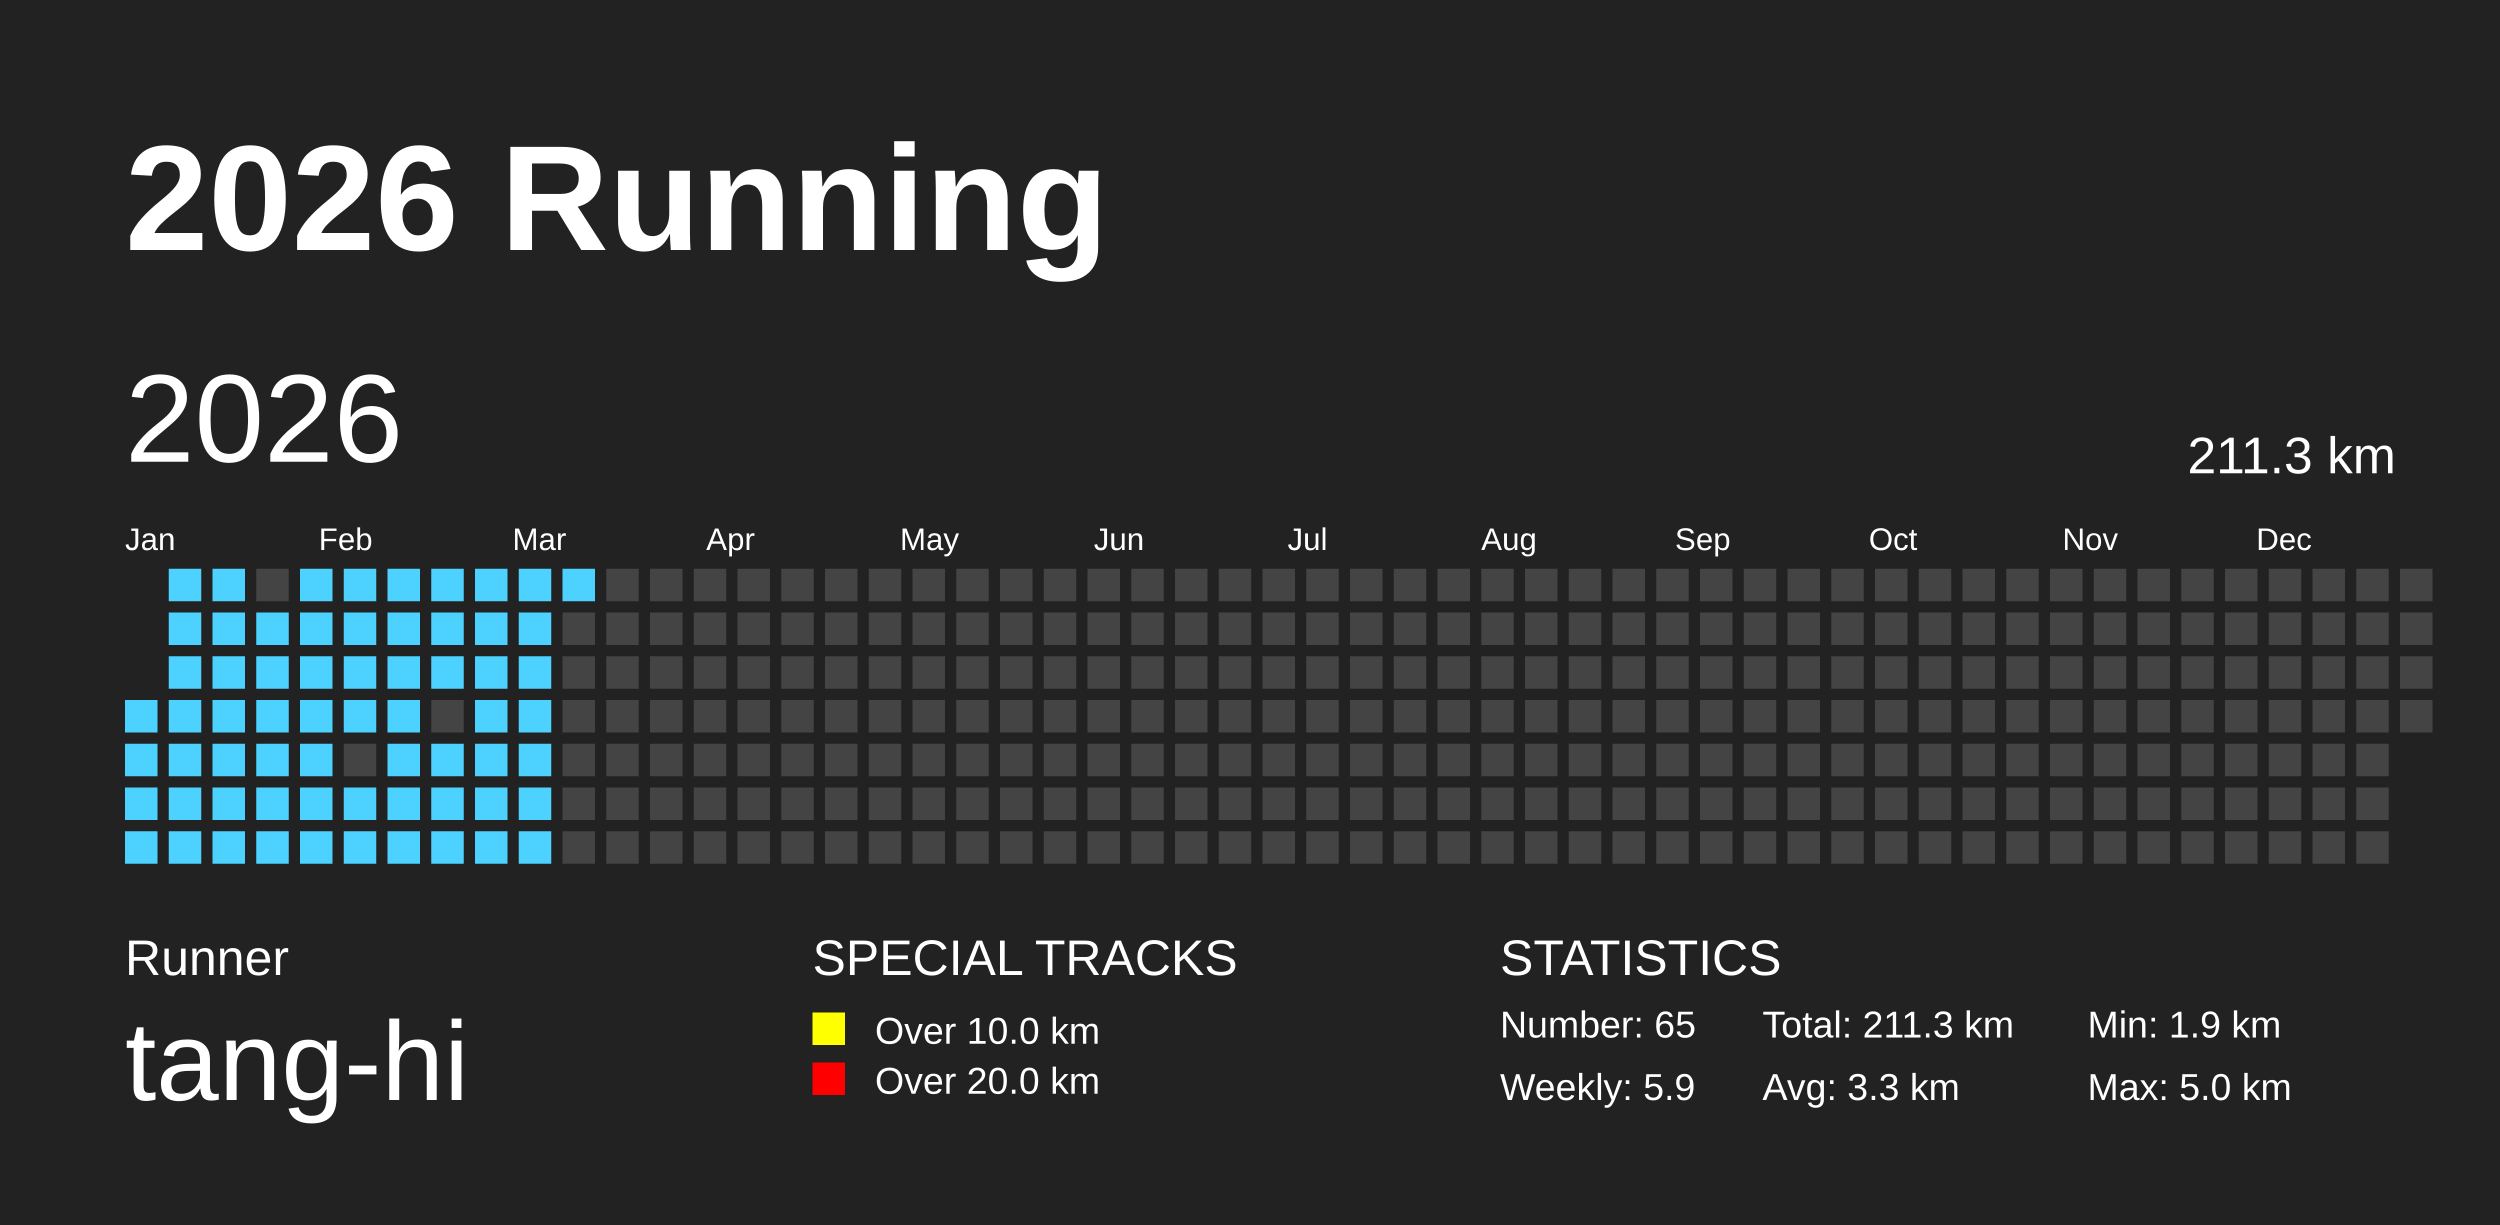
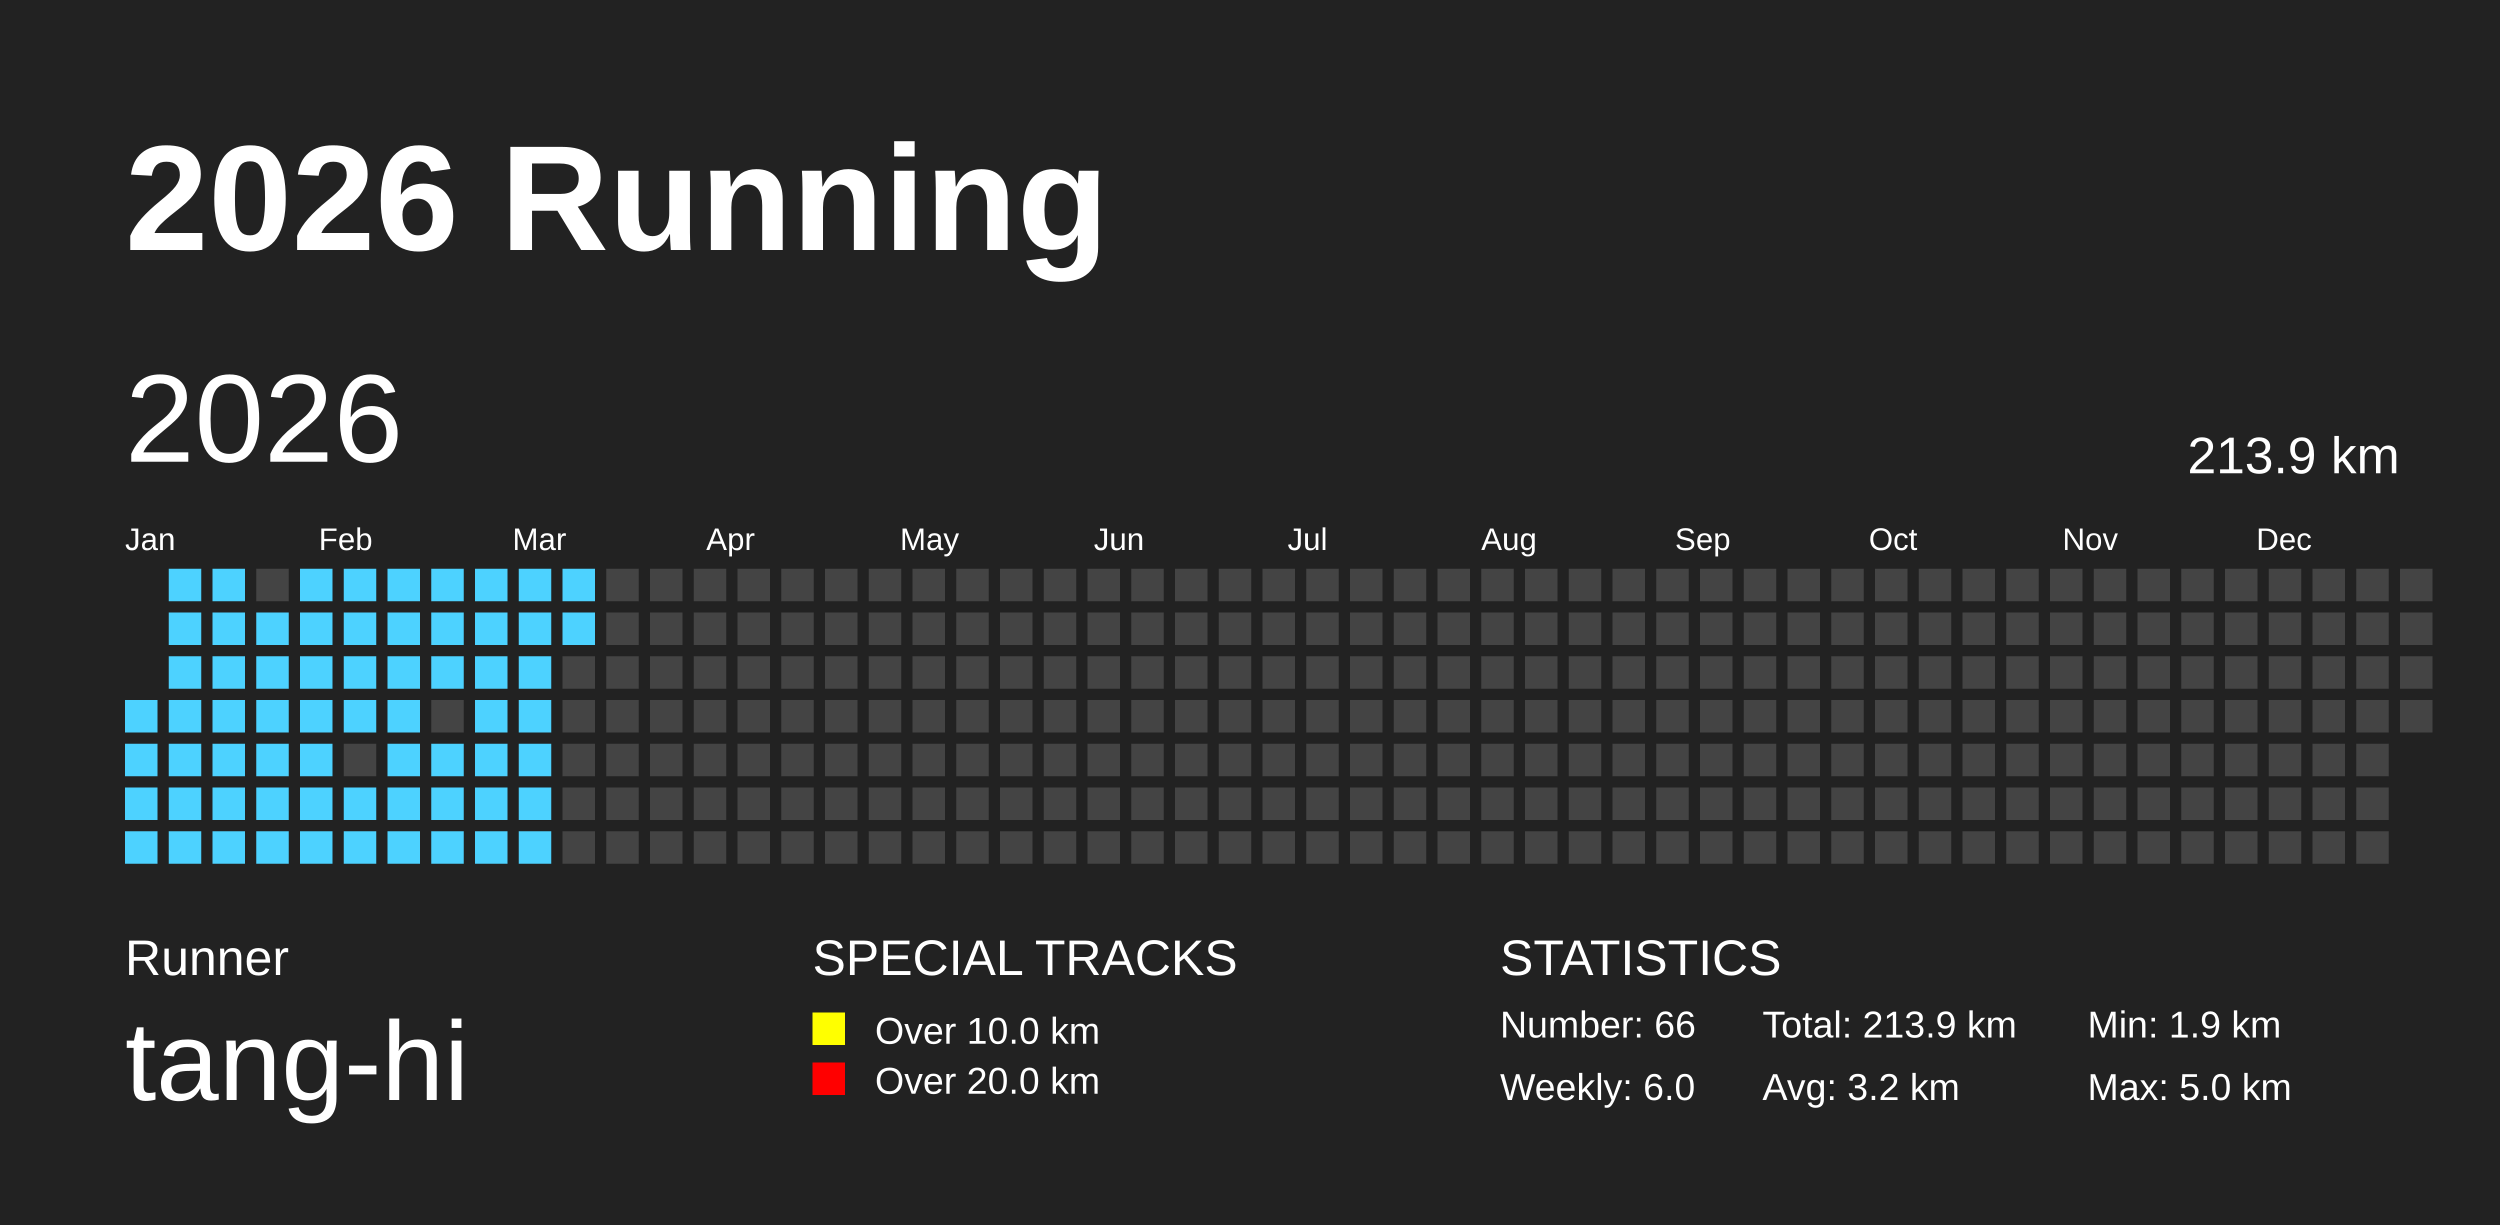
<svg xmlns="http://www.w3.org/2000/svg" baseProfile="full" height="98mm" version="1.1" viewBox="0,0,200,98" width="200mm">
  <defs />
  <rect fill="#222222" height="98" width="200" x="0" y="0" />
  <text fill="#FFFFFF" style="font-size:12px; font-family:Arial; font-weight:bold;" x="10" y="20">2026 Running</text>
  <text fill="#FFFFFF" style="font-size:4px; font-family:Arial" x="10" y="78">Runner</text>
  <text fill="#FFFFFF" style="font-size:9px; font-family:Arial" x="10" y="88">tang-hi</text>
  <text fill="#FFFFFF" style="font-size:4px; font-family:Arial" x="65" y="78">SPECIAL TRACKS</text>
  <rect fill="yellow" height="2.6" width="2.6" x="65" y="81" />
  <text fill="#FFFFFF" style="font-size:3px; font-family:Arial" x="70" y="83.5">Over 10.0 km</text>
  <rect fill="red" height="2.6" width="2.6" x="65" y="85" />
  <text fill="#FFFFFF" style="font-size:3px; font-family:Arial" x="70" y="87.5">Over 20.0 km</text>
  <text fill="#FFFFFF" style="font-size:4px; font-family:Arial" x="120" y="78">STATISTICS</text>
-   <text fill="#FFFFFF" style="font-size:3px; font-family:Arial" x="120" y="83">Number: 65</text>
-   <text fill="#FFFFFF" style="font-size:3px; font-family:Arial" x="120" y="88">Weekly: 5.9</text>
-   <text fill="#FFFFFF" style="font-size:3px; font-family:Arial" x="141" y="83">Total: 211.3 km</text>
-   <text fill="#FFFFFF" style="font-size:3px; font-family:Arial" x="141" y="88">Avg: 3.3 km</text>
+   <text fill="#FFFFFF" style="font-size:3px; font-family:Arial" x="120" y="83">Number: 66</text>
+   <text fill="#FFFFFF" style="font-size:3px; font-family:Arial" x="120" y="88">Weekly: 6.0</text>
+   <text fill="#FFFFFF" style="font-size:3px; font-family:Arial" x="141" y="83">Total: 213.9 km</text>
+   <text fill="#FFFFFF" style="font-size:3px; font-family:Arial" x="141" y="88">Avg: 3.2 km</text>
  <text fill="#FFFFFF" style="font-size:3px; font-family:Arial" x="167" y="83">Min: 1.9 km</text>
  <text fill="#FFFFFF" style="font-size:3px; font-family:Arial" x="167" y="88">Max: 5.0 km</text>
  <text dominant-baseline="hanging" fill="#FFFFFF" style="font-size:10.0px; font-family:Arial;" x="10" y="30">2026</text>
-   <text dominant-baseline="hanging" fill="#FFFFFF" style="font-size:4.125px; font-family:Arial;" x="175" y="35">211.3 km</text>
+   <text dominant-baseline="hanging" fill="#FFFFFF" style="font-size:4.125px; font-family:Arial;" x="175" y="35">213.9 km</text>
  <text fill="#FFFFFF" style="font-size:2.5px; font-family:Arial" x="10.0" y="44">Jan</text>
  <text fill="#FFFFFF" style="font-size:2.5px; font-family:Arial" x="25.5" y="44">Feb</text>
  <text fill="#FFFFFF" style="font-size:2.5px; font-family:Arial" x="41.0" y="44">Mar</text>
  <text fill="#FFFFFF" style="font-size:2.5px; font-family:Arial" x="56.5" y="44">Apr</text>
  <text fill="#FFFFFF" style="font-size:2.5px; font-family:Arial" x="72.0" y="44">May</text>
  <text fill="#FFFFFF" style="font-size:2.5px; font-family:Arial" x="87.5" y="44">Jun</text>
  <text fill="#FFFFFF" style="font-size:2.5px; font-family:Arial" x="103.0" y="44">Jul</text>
  <text fill="#FFFFFF" style="font-size:2.5px; font-family:Arial" x="118.5" y="44">Aug</text>
  <text fill="#FFFFFF" style="font-size:2.5px; font-family:Arial" x="134.0" y="44">Sep</text>
  <text fill="#FFFFFF" style="font-size:2.5px; font-family:Arial" x="149.5" y="44">Oct</text>
  <text fill="#FFFFFF" style="font-size:2.5px; font-family:Arial" x="165.0" y="44">Nov</text>
  <text fill="#FFFFFF" style="font-size:2.5px; font-family:Arial" x="180.5" y="44">Dec</text>
  <rect fill="#4DD2FF" height="2.6" width="2.6" x="10.0" y="56.0" />
  <rect fill="#4DD2FF" height="2.6" width="2.6" x="10.0" y="59.5" />
  <rect fill="#4DD2FF" height="2.6" width="2.6" x="10.0" y="63.0" />
  <rect fill="#4DD2FF" height="2.6" width="2.6" x="10.0" y="66.5" />
  <rect fill="#4DD2FF" height="2.6" width="2.6" x="13.5" y="45.5" />
  <rect fill="#4DD2FF" height="2.6" width="2.6" x="13.5" y="49.0" />
  <rect fill="#4DD2FF" height="2.6" width="2.6" x="13.5" y="52.5" />
  <rect fill="#4DD2FF" height="2.6" width="2.6" x="13.5" y="56.0" />
  <rect fill="#4DD2FF" height="2.6" width="2.6" x="13.5" y="59.5" />
  <rect fill="#4DD2FF" height="2.6" width="2.6" x="13.5" y="63.0" />
  <rect fill="#4DD2FF" height="2.6" width="2.6" x="13.5" y="66.5" />
  <rect fill="#4DD2FF" height="2.6" width="2.6" x="17.0" y="45.5" />
  <rect fill="#4DD2FF" height="2.6" width="2.6" x="17.0" y="49.0" />
  <rect fill="#4DD2FF" height="2.6" width="2.6" x="17.0" y="52.5" />
  <rect fill="#4DD2FF" height="2.6" width="2.6" x="17.0" y="56.0" />
  <rect fill="#4DD2FF" height="2.6" width="2.6" x="17.0" y="59.5" />
  <rect fill="#4DD2FF" height="2.6" width="2.6" x="17.0" y="63.0" />
  <rect fill="#4DD2FF" height="2.6" width="2.6" x="17.0" y="66.5" />
  <rect fill="#444444" height="2.6" width="2.6" x="20.5" y="45.5" />
  <rect fill="#4DD2FF" height="2.6" width="2.6" x="20.5" y="49.0" />
  <rect fill="#4DD2FF" height="2.6" width="2.6" x="20.5" y="52.5" />
  <rect fill="#4DD2FF" height="2.6" width="2.6" x="20.5" y="56.0" />
  <rect fill="#4DD2FF" height="2.6" width="2.6" x="20.5" y="59.5" />
  <rect fill="#4DD2FF" height="2.6" width="2.6" x="20.5" y="63.0" />
  <rect fill="#4DD2FF" height="2.6" width="2.6" x="20.5" y="66.5" />
  <rect fill="#4DD2FF" height="2.6" width="2.6" x="24.0" y="45.5" />
  <rect fill="#4DD2FF" height="2.6" width="2.6" x="24.0" y="49.0" />
  <rect fill="#4DD2FF" height="2.6" width="2.6" x="24.0" y="52.5" />
  <rect fill="#4DD2FF" height="2.6" width="2.6" x="24.0" y="56.0" />
  <rect fill="#4DD2FF" height="2.6" width="2.6" x="24.0" y="59.5" />
  <rect fill="#4DD2FF" height="2.6" width="2.6" x="24.0" y="63.0" />
  <rect fill="#4DD2FF" height="2.6" width="2.6" x="24.0" y="66.5" />
  <rect fill="#4DD2FF" height="2.6" width="2.6" x="27.5" y="45.5" />
  <rect fill="#4DD2FF" height="2.6" width="2.6" x="27.5" y="49.0" />
  <rect fill="#4DD2FF" height="2.6" width="2.6" x="27.5" y="52.5" />
  <rect fill="#4DD2FF" height="2.6" width="2.6" x="27.5" y="56.0" />
  <rect fill="#444444" height="2.6" width="2.6" x="27.5" y="59.5" />
  <rect fill="#4DD2FF" height="2.6" width="2.6" x="27.5" y="63.0" />
  <rect fill="#4DD2FF" height="2.6" width="2.6" x="27.5" y="66.5" />
  <rect fill="#4DD2FF" height="2.6" width="2.6" x="31.0" y="45.5" />
  <rect fill="#4DD2FF" height="2.6" width="2.6" x="31.0" y="49.0" />
  <rect fill="#4DD2FF" height="2.6" width="2.6" x="31.0" y="52.5" />
  <rect fill="#4DD2FF" height="2.6" width="2.6" x="31.0" y="56.0" />
  <rect fill="#4DD2FF" height="2.6" width="2.6" x="31.0" y="59.5" />
  <rect fill="#4DD2FF" height="2.6" width="2.6" x="31.0" y="63.0" />
  <rect fill="#4DD2FF" height="2.6" width="2.6" x="31.0" y="66.5" />
  <rect fill="#4DD2FF" height="2.6" width="2.6" x="34.5" y="45.5" />
  <rect fill="#4DD2FF" height="2.6" width="2.6" x="34.5" y="49.0" />
  <rect fill="#4DD2FF" height="2.6" width="2.6" x="34.5" y="52.5" />
  <rect fill="#444444" height="2.6" width="2.6" x="34.5" y="56.0" />
  <rect fill="#4DD2FF" height="2.6" width="2.6" x="34.5" y="59.5" />
  <rect fill="#4DD2FF" height="2.6" width="2.6" x="34.5" y="63.0" />
  <rect fill="#4DD2FF" height="2.6" width="2.6" x="34.5" y="66.5" />
  <rect fill="#4DD2FF" height="2.6" width="2.6" x="38.0" y="45.5" />
  <rect fill="#4DD2FF" height="2.6" width="2.6" x="38.0" y="49.0" />
  <rect fill="#4DD2FF" height="2.6" width="2.6" x="38.0" y="52.5" />
  <rect fill="#4DD2FF" height="2.6" width="2.6" x="38.0" y="56.0" />
  <rect fill="#4DD2FF" height="2.6" width="2.6" x="38.0" y="59.5" />
  <rect fill="#4DD2FF" height="2.6" width="2.6" x="38.0" y="63.0" />
  <rect fill="#4DD2FF" height="2.6" width="2.6" x="38.0" y="66.5" />
  <rect fill="#4DD2FF" height="2.6" width="2.6" x="41.5" y="45.5" />
  <rect fill="#4DD2FF" height="2.6" width="2.6" x="41.5" y="49.0" />
  <rect fill="#4DD2FF" height="2.6" width="2.6" x="41.5" y="52.5" />
  <rect fill="#4DD2FF" height="2.6" width="2.6" x="41.5" y="56.0" />
  <rect fill="#4DD2FF" height="2.6" width="2.6" x="41.5" y="59.5" />
  <rect fill="#4DD2FF" height="2.6" width="2.6" x="41.5" y="63.0" />
  <rect fill="#4DD2FF" height="2.6" width="2.6" x="41.5" y="66.5" />
  <rect fill="#4DD2FF" height="2.6" width="2.6" x="45.0" y="45.5" />
-   <rect fill="#444444" height="2.6" width="2.6" x="45.0" y="49.0" />
+   <rect fill="#4DD2FF" height="2.6" width="2.6" x="45.0" y="49.0" />
  <rect fill="#444444" height="2.6" width="2.6" x="45.0" y="52.5" />
  <rect fill="#444444" height="2.6" width="2.6" x="45.0" y="56.0" />
  <rect fill="#444444" height="2.6" width="2.6" x="45.0" y="59.5" />
  <rect fill="#444444" height="2.6" width="2.6" x="45.0" y="63.0" />
  <rect fill="#444444" height="2.6" width="2.6" x="45.0" y="66.5" />
  <rect fill="#444444" height="2.6" width="2.6" x="48.5" y="45.5" />
  <rect fill="#444444" height="2.6" width="2.6" x="48.5" y="49.0" />
  <rect fill="#444444" height="2.6" width="2.6" x="48.5" y="52.5" />
  <rect fill="#444444" height="2.6" width="2.6" x="48.5" y="56.0" />
  <rect fill="#444444" height="2.6" width="2.6" x="48.5" y="59.5" />
  <rect fill="#444444" height="2.6" width="2.6" x="48.5" y="63.0" />
  <rect fill="#444444" height="2.6" width="2.6" x="48.5" y="66.5" />
  <rect fill="#444444" height="2.6" width="2.6" x="52.0" y="45.5" />
  <rect fill="#444444" height="2.6" width="2.6" x="52.0" y="49.0" />
  <rect fill="#444444" height="2.6" width="2.6" x="52.0" y="52.5" />
  <rect fill="#444444" height="2.6" width="2.6" x="52.0" y="56.0" />
  <rect fill="#444444" height="2.6" width="2.6" x="52.0" y="59.5" />
  <rect fill="#444444" height="2.6" width="2.6" x="52.0" y="63.0" />
  <rect fill="#444444" height="2.6" width="2.6" x="52.0" y="66.5" />
  <rect fill="#444444" height="2.6" width="2.6" x="55.5" y="45.5" />
  <rect fill="#444444" height="2.6" width="2.6" x="55.5" y="49.0" />
  <rect fill="#444444" height="2.6" width="2.6" x="55.5" y="52.5" />
  <rect fill="#444444" height="2.6" width="2.6" x="55.5" y="56.0" />
  <rect fill="#444444" height="2.6" width="2.6" x="55.5" y="59.5" />
  <rect fill="#444444" height="2.6" width="2.6" x="55.5" y="63.0" />
  <rect fill="#444444" height="2.6" width="2.6" x="55.5" y="66.5" />
  <rect fill="#444444" height="2.6" width="2.6" x="59.0" y="45.5" />
  <rect fill="#444444" height="2.6" width="2.6" x="59.0" y="49.0" />
  <rect fill="#444444" height="2.6" width="2.6" x="59.0" y="52.5" />
  <rect fill="#444444" height="2.6" width="2.6" x="59.0" y="56.0" />
  <rect fill="#444444" height="2.6" width="2.6" x="59.0" y="59.5" />
  <rect fill="#444444" height="2.6" width="2.6" x="59.0" y="63.0" />
  <rect fill="#444444" height="2.6" width="2.6" x="59.0" y="66.5" />
  <rect fill="#444444" height="2.6" width="2.6" x="62.5" y="45.5" />
  <rect fill="#444444" height="2.6" width="2.6" x="62.5" y="49.0" />
  <rect fill="#444444" height="2.6" width="2.6" x="62.5" y="52.5" />
  <rect fill="#444444" height="2.6" width="2.6" x="62.5" y="56.0" />
  <rect fill="#444444" height="2.6" width="2.6" x="62.5" y="59.5" />
  <rect fill="#444444" height="2.6" width="2.6" x="62.5" y="63.0" />
  <rect fill="#444444" height="2.6" width="2.6" x="62.5" y="66.5" />
  <rect fill="#444444" height="2.6" width="2.6" x="66.0" y="45.5" />
  <rect fill="#444444" height="2.6" width="2.6" x="66.0" y="49.0" />
  <rect fill="#444444" height="2.6" width="2.6" x="66.0" y="52.5" />
  <rect fill="#444444" height="2.6" width="2.6" x="66.0" y="56.0" />
  <rect fill="#444444" height="2.6" width="2.6" x="66.0" y="59.5" />
  <rect fill="#444444" height="2.6" width="2.6" x="66.0" y="63.0" />
  <rect fill="#444444" height="2.6" width="2.6" x="66.0" y="66.5" />
  <rect fill="#444444" height="2.6" width="2.6" x="69.5" y="45.5" />
  <rect fill="#444444" height="2.6" width="2.6" x="69.5" y="49.0" />
  <rect fill="#444444" height="2.6" width="2.6" x="69.5" y="52.5" />
  <rect fill="#444444" height="2.6" width="2.6" x="69.5" y="56.0" />
  <rect fill="#444444" height="2.6" width="2.6" x="69.5" y="59.5" />
  <rect fill="#444444" height="2.6" width="2.6" x="69.5" y="63.0" />
  <rect fill="#444444" height="2.6" width="2.6" x="69.5" y="66.5" />
  <rect fill="#444444" height="2.6" width="2.6" x="73.0" y="45.5" />
  <rect fill="#444444" height="2.6" width="2.6" x="73.0" y="49.0" />
  <rect fill="#444444" height="2.6" width="2.6" x="73.0" y="52.5" />
  <rect fill="#444444" height="2.6" width="2.6" x="73.0" y="56.0" />
  <rect fill="#444444" height="2.6" width="2.6" x="73.0" y="59.5" />
  <rect fill="#444444" height="2.6" width="2.6" x="73.0" y="63.0" />
  <rect fill="#444444" height="2.6" width="2.6" x="73.0" y="66.5" />
  <rect fill="#444444" height="2.6" width="2.6" x="76.5" y="45.5" />
  <rect fill="#444444" height="2.6" width="2.6" x="76.5" y="49.0" />
  <rect fill="#444444" height="2.6" width="2.6" x="76.5" y="52.5" />
  <rect fill="#444444" height="2.6" width="2.6" x="76.5" y="56.0" />
  <rect fill="#444444" height="2.6" width="2.6" x="76.5" y="59.5" />
  <rect fill="#444444" height="2.6" width="2.6" x="76.5" y="63.0" />
  <rect fill="#444444" height="2.6" width="2.6" x="76.5" y="66.5" />
  <rect fill="#444444" height="2.6" width="2.6" x="80.0" y="45.5" />
  <rect fill="#444444" height="2.6" width="2.6" x="80.0" y="49.0" />
  <rect fill="#444444" height="2.6" width="2.6" x="80.0" y="52.5" />
  <rect fill="#444444" height="2.6" width="2.6" x="80.0" y="56.0" />
  <rect fill="#444444" height="2.6" width="2.6" x="80.0" y="59.5" />
  <rect fill="#444444" height="2.6" width="2.6" x="80.0" y="63.0" />
  <rect fill="#444444" height="2.6" width="2.6" x="80.0" y="66.5" />
  <rect fill="#444444" height="2.6" width="2.6" x="83.5" y="45.5" />
  <rect fill="#444444" height="2.6" width="2.6" x="83.5" y="49.0" />
  <rect fill="#444444" height="2.6" width="2.6" x="83.5" y="52.5" />
  <rect fill="#444444" height="2.6" width="2.6" x="83.5" y="56.0" />
  <rect fill="#444444" height="2.6" width="2.6" x="83.5" y="59.5" />
  <rect fill="#444444" height="2.6" width="2.6" x="83.5" y="63.0" />
  <rect fill="#444444" height="2.6" width="2.6" x="83.5" y="66.5" />
  <rect fill="#444444" height="2.6" width="2.6" x="87.0" y="45.5" />
  <rect fill="#444444" height="2.6" width="2.6" x="87.0" y="49.0" />
  <rect fill="#444444" height="2.6" width="2.6" x="87.0" y="52.5" />
  <rect fill="#444444" height="2.6" width="2.6" x="87.0" y="56.0" />
  <rect fill="#444444" height="2.6" width="2.6" x="87.0" y="59.5" />
  <rect fill="#444444" height="2.6" width="2.6" x="87.0" y="63.0" />
  <rect fill="#444444" height="2.6" width="2.6" x="87.0" y="66.5" />
  <rect fill="#444444" height="2.6" width="2.6" x="90.5" y="45.5" />
  <rect fill="#444444" height="2.6" width="2.6" x="90.5" y="49.0" />
  <rect fill="#444444" height="2.6" width="2.6" x="90.5" y="52.5" />
  <rect fill="#444444" height="2.6" width="2.6" x="90.5" y="56.0" />
  <rect fill="#444444" height="2.6" width="2.6" x="90.5" y="59.5" />
  <rect fill="#444444" height="2.6" width="2.6" x="90.5" y="63.0" />
  <rect fill="#444444" height="2.6" width="2.6" x="90.5" y="66.5" />
  <rect fill="#444444" height="2.6" width="2.6" x="94.0" y="45.5" />
  <rect fill="#444444" height="2.6" width="2.6" x="94.0" y="49.0" />
  <rect fill="#444444" height="2.6" width="2.6" x="94.0" y="52.5" />
  <rect fill="#444444" height="2.6" width="2.6" x="94.0" y="56.0" />
  <rect fill="#444444" height="2.6" width="2.6" x="94.0" y="59.5" />
  <rect fill="#444444" height="2.6" width="2.6" x="94.0" y="63.0" />
  <rect fill="#444444" height="2.6" width="2.6" x="94.0" y="66.5" />
  <rect fill="#444444" height="2.6" width="2.6" x="97.5" y="45.5" />
  <rect fill="#444444" height="2.6" width="2.6" x="97.5" y="49.0" />
  <rect fill="#444444" height="2.6" width="2.6" x="97.5" y="52.5" />
  <rect fill="#444444" height="2.6" width="2.6" x="97.5" y="56.0" />
  <rect fill="#444444" height="2.6" width="2.6" x="97.5" y="59.5" />
  <rect fill="#444444" height="2.6" width="2.6" x="97.5" y="63.0" />
  <rect fill="#444444" height="2.6" width="2.6" x="97.5" y="66.5" />
  <rect fill="#444444" height="2.6" width="2.6" x="101.0" y="45.5" />
  <rect fill="#444444" height="2.6" width="2.6" x="101.0" y="49.0" />
  <rect fill="#444444" height="2.6" width="2.6" x="101.0" y="52.5" />
  <rect fill="#444444" height="2.6" width="2.6" x="101.0" y="56.0" />
  <rect fill="#444444" height="2.6" width="2.6" x="101.0" y="59.5" />
  <rect fill="#444444" height="2.6" width="2.6" x="101.0" y="63.0" />
  <rect fill="#444444" height="2.6" width="2.6" x="101.0" y="66.5" />
  <rect fill="#444444" height="2.6" width="2.6" x="104.5" y="45.5" />
  <rect fill="#444444" height="2.6" width="2.6" x="104.5" y="49.0" />
  <rect fill="#444444" height="2.6" width="2.6" x="104.5" y="52.5" />
  <rect fill="#444444" height="2.6" width="2.6" x="104.5" y="56.0" />
  <rect fill="#444444" height="2.6" width="2.6" x="104.5" y="59.5" />
  <rect fill="#444444" height="2.6" width="2.6" x="104.5" y="63.0" />
  <rect fill="#444444" height="2.6" width="2.6" x="104.5" y="66.5" />
  <rect fill="#444444" height="2.6" width="2.6" x="108.0" y="45.5" />
  <rect fill="#444444" height="2.6" width="2.6" x="108.0" y="49.0" />
  <rect fill="#444444" height="2.6" width="2.6" x="108.0" y="52.5" />
  <rect fill="#444444" height="2.6" width="2.6" x="108.0" y="56.0" />
  <rect fill="#444444" height="2.6" width="2.6" x="108.0" y="59.5" />
  <rect fill="#444444" height="2.6" width="2.6" x="108.0" y="63.0" />
  <rect fill="#444444" height="2.6" width="2.6" x="108.0" y="66.5" />
  <rect fill="#444444" height="2.6" width="2.6" x="111.5" y="45.5" />
  <rect fill="#444444" height="2.6" width="2.6" x="111.5" y="49.0" />
  <rect fill="#444444" height="2.6" width="2.6" x="111.5" y="52.5" />
  <rect fill="#444444" height="2.6" width="2.6" x="111.5" y="56.0" />
  <rect fill="#444444" height="2.6" width="2.6" x="111.5" y="59.5" />
  <rect fill="#444444" height="2.6" width="2.6" x="111.5" y="63.0" />
  <rect fill="#444444" height="2.6" width="2.6" x="111.5" y="66.5" />
  <rect fill="#444444" height="2.6" width="2.6" x="115.0" y="45.5" />
  <rect fill="#444444" height="2.6" width="2.6" x="115.0" y="49.0" />
  <rect fill="#444444" height="2.6" width="2.6" x="115.0" y="52.5" />
  <rect fill="#444444" height="2.6" width="2.6" x="115.0" y="56.0" />
  <rect fill="#444444" height="2.6" width="2.6" x="115.0" y="59.5" />
  <rect fill="#444444" height="2.6" width="2.6" x="115.0" y="63.0" />
  <rect fill="#444444" height="2.6" width="2.6" x="115.0" y="66.5" />
  <rect fill="#444444" height="2.6" width="2.6" x="118.5" y="45.5" />
  <rect fill="#444444" height="2.6" width="2.6" x="118.5" y="49.0" />
  <rect fill="#444444" height="2.6" width="2.6" x="118.5" y="52.5" />
  <rect fill="#444444" height="2.6" width="2.6" x="118.5" y="56.0" />
  <rect fill="#444444" height="2.6" width="2.6" x="118.5" y="59.5" />
  <rect fill="#444444" height="2.6" width="2.6" x="118.5" y="63.0" />
  <rect fill="#444444" height="2.6" width="2.6" x="118.5" y="66.5" />
  <rect fill="#444444" height="2.6" width="2.6" x="122.0" y="45.5" />
  <rect fill="#444444" height="2.6" width="2.6" x="122.0" y="49.0" />
  <rect fill="#444444" height="2.6" width="2.6" x="122.0" y="52.5" />
  <rect fill="#444444" height="2.6" width="2.6" x="122.0" y="56.0" />
  <rect fill="#444444" height="2.6" width="2.6" x="122.0" y="59.5" />
  <rect fill="#444444" height="2.6" width="2.6" x="122.0" y="63.0" />
  <rect fill="#444444" height="2.6" width="2.6" x="122.0" y="66.5" />
  <rect fill="#444444" height="2.6" width="2.6" x="125.5" y="45.5" />
  <rect fill="#444444" height="2.6" width="2.6" x="125.5" y="49.0" />
  <rect fill="#444444" height="2.6" width="2.6" x="125.5" y="52.5" />
  <rect fill="#444444" height="2.6" width="2.6" x="125.5" y="56.0" />
  <rect fill="#444444" height="2.6" width="2.6" x="125.5" y="59.5" />
  <rect fill="#444444" height="2.6" width="2.6" x="125.5" y="63.0" />
  <rect fill="#444444" height="2.6" width="2.6" x="125.5" y="66.5" />
  <rect fill="#444444" height="2.6" width="2.6" x="129.0" y="45.5" />
  <rect fill="#444444" height="2.6" width="2.6" x="129.0" y="49.0" />
  <rect fill="#444444" height="2.6" width="2.6" x="129.0" y="52.5" />
  <rect fill="#444444" height="2.6" width="2.6" x="129.0" y="56.0" />
  <rect fill="#444444" height="2.6" width="2.6" x="129.0" y="59.5" />
  <rect fill="#444444" height="2.6" width="2.6" x="129.0" y="63.0" />
  <rect fill="#444444" height="2.6" width="2.6" x="129.0" y="66.5" />
  <rect fill="#444444" height="2.6" width="2.6" x="132.5" y="45.5" />
  <rect fill="#444444" height="2.6" width="2.6" x="132.5" y="49.0" />
  <rect fill="#444444" height="2.6" width="2.6" x="132.5" y="52.5" />
  <rect fill="#444444" height="2.6" width="2.6" x="132.5" y="56.0" />
  <rect fill="#444444" height="2.6" width="2.6" x="132.5" y="59.5" />
  <rect fill="#444444" height="2.6" width="2.6" x="132.5" y="63.0" />
  <rect fill="#444444" height="2.6" width="2.6" x="132.5" y="66.5" />
  <rect fill="#444444" height="2.6" width="2.6" x="136.0" y="45.5" />
  <rect fill="#444444" height="2.6" width="2.6" x="136.0" y="49.0" />
  <rect fill="#444444" height="2.6" width="2.6" x="136.0" y="52.5" />
  <rect fill="#444444" height="2.6" width="2.6" x="136.0" y="56.0" />
  <rect fill="#444444" height="2.6" width="2.6" x="136.0" y="59.5" />
  <rect fill="#444444" height="2.6" width="2.6" x="136.0" y="63.0" />
  <rect fill="#444444" height="2.6" width="2.6" x="136.0" y="66.5" />
  <rect fill="#444444" height="2.6" width="2.6" x="139.5" y="45.5" />
  <rect fill="#444444" height="2.6" width="2.6" x="139.5" y="49.0" />
  <rect fill="#444444" height="2.6" width="2.6" x="139.5" y="52.5" />
  <rect fill="#444444" height="2.6" width="2.6" x="139.5" y="56.0" />
  <rect fill="#444444" height="2.6" width="2.6" x="139.5" y="59.5" />
  <rect fill="#444444" height="2.6" width="2.6" x="139.5" y="63.0" />
  <rect fill="#444444" height="2.6" width="2.6" x="139.5" y="66.5" />
  <rect fill="#444444" height="2.6" width="2.6" x="143.0" y="45.5" />
  <rect fill="#444444" height="2.6" width="2.6" x="143.0" y="49.0" />
  <rect fill="#444444" height="2.6" width="2.6" x="143.0" y="52.5" />
  <rect fill="#444444" height="2.6" width="2.6" x="143.0" y="56.0" />
  <rect fill="#444444" height="2.6" width="2.6" x="143.0" y="59.5" />
  <rect fill="#444444" height="2.6" width="2.6" x="143.0" y="63.0" />
  <rect fill="#444444" height="2.6" width="2.6" x="143.0" y="66.5" />
  <rect fill="#444444" height="2.6" width="2.6" x="146.5" y="45.5" />
  <rect fill="#444444" height="2.6" width="2.6" x="146.5" y="49.0" />
  <rect fill="#444444" height="2.6" width="2.6" x="146.5" y="52.5" />
  <rect fill="#444444" height="2.6" width="2.6" x="146.5" y="56.0" />
  <rect fill="#444444" height="2.6" width="2.6" x="146.5" y="59.5" />
  <rect fill="#444444" height="2.6" width="2.6" x="146.5" y="63.0" />
  <rect fill="#444444" height="2.6" width="2.6" x="146.5" y="66.5" />
  <rect fill="#444444" height="2.6" width="2.6" x="150.0" y="45.5" />
  <rect fill="#444444" height="2.6" width="2.6" x="150.0" y="49.0" />
  <rect fill="#444444" height="2.6" width="2.6" x="150.0" y="52.5" />
  <rect fill="#444444" height="2.6" width="2.6" x="150.0" y="56.0" />
  <rect fill="#444444" height="2.6" width="2.6" x="150.0" y="59.5" />
  <rect fill="#444444" height="2.6" width="2.6" x="150.0" y="63.0" />
  <rect fill="#444444" height="2.6" width="2.6" x="150.0" y="66.5" />
  <rect fill="#444444" height="2.6" width="2.6" x="153.5" y="45.5" />
  <rect fill="#444444" height="2.6" width="2.6" x="153.5" y="49.0" />
  <rect fill="#444444" height="2.6" width="2.6" x="153.5" y="52.5" />
  <rect fill="#444444" height="2.6" width="2.6" x="153.5" y="56.0" />
  <rect fill="#444444" height="2.6" width="2.6" x="153.5" y="59.5" />
  <rect fill="#444444" height="2.6" width="2.6" x="153.5" y="63.0" />
  <rect fill="#444444" height="2.6" width="2.6" x="153.5" y="66.5" />
  <rect fill="#444444" height="2.6" width="2.6" x="157.0" y="45.5" />
  <rect fill="#444444" height="2.6" width="2.6" x="157.0" y="49.0" />
  <rect fill="#444444" height="2.6" width="2.6" x="157.0" y="52.5" />
  <rect fill="#444444" height="2.6" width="2.6" x="157.0" y="56.0" />
  <rect fill="#444444" height="2.6" width="2.6" x="157.0" y="59.5" />
  <rect fill="#444444" height="2.6" width="2.6" x="157.0" y="63.0" />
  <rect fill="#444444" height="2.6" width="2.6" x="157.0" y="66.5" />
  <rect fill="#444444" height="2.6" width="2.6" x="160.5" y="45.5" />
  <rect fill="#444444" height="2.6" width="2.6" x="160.5" y="49.0" />
  <rect fill="#444444" height="2.6" width="2.6" x="160.5" y="52.5" />
  <rect fill="#444444" height="2.6" width="2.6" x="160.5" y="56.0" />
  <rect fill="#444444" height="2.6" width="2.6" x="160.5" y="59.5" />
  <rect fill="#444444" height="2.6" width="2.6" x="160.5" y="63.0" />
  <rect fill="#444444" height="2.6" width="2.6" x="160.5" y="66.5" />
  <rect fill="#444444" height="2.6" width="2.6" x="164.0" y="45.5" />
  <rect fill="#444444" height="2.6" width="2.6" x="164.0" y="49.0" />
  <rect fill="#444444" height="2.6" width="2.6" x="164.0" y="52.5" />
  <rect fill="#444444" height="2.6" width="2.6" x="164.0" y="56.0" />
  <rect fill="#444444" height="2.6" width="2.6" x="164.0" y="59.5" />
  <rect fill="#444444" height="2.6" width="2.6" x="164.0" y="63.0" />
  <rect fill="#444444" height="2.6" width="2.6" x="164.0" y="66.5" />
  <rect fill="#444444" height="2.6" width="2.6" x="167.5" y="45.5" />
  <rect fill="#444444" height="2.6" width="2.6" x="167.5" y="49.0" />
  <rect fill="#444444" height="2.6" width="2.6" x="167.5" y="52.5" />
  <rect fill="#444444" height="2.6" width="2.6" x="167.5" y="56.0" />
  <rect fill="#444444" height="2.6" width="2.6" x="167.5" y="59.5" />
  <rect fill="#444444" height="2.6" width="2.6" x="167.5" y="63.0" />
  <rect fill="#444444" height="2.6" width="2.6" x="167.5" y="66.5" />
  <rect fill="#444444" height="2.6" width="2.6" x="171.0" y="45.5" />
  <rect fill="#444444" height="2.6" width="2.6" x="171.0" y="49.0" />
  <rect fill="#444444" height="2.6" width="2.6" x="171.0" y="52.5" />
  <rect fill="#444444" height="2.6" width="2.6" x="171.0" y="56.0" />
  <rect fill="#444444" height="2.6" width="2.6" x="171.0" y="59.5" />
  <rect fill="#444444" height="2.6" width="2.6" x="171.0" y="63.0" />
  <rect fill="#444444" height="2.6" width="2.6" x="171.0" y="66.5" />
  <rect fill="#444444" height="2.6" width="2.6" x="174.5" y="45.5" />
  <rect fill="#444444" height="2.6" width="2.6" x="174.5" y="49.0" />
  <rect fill="#444444" height="2.6" width="2.6" x="174.5" y="52.5" />
  <rect fill="#444444" height="2.6" width="2.6" x="174.5" y="56.0" />
  <rect fill="#444444" height="2.6" width="2.6" x="174.5" y="59.5" />
  <rect fill="#444444" height="2.6" width="2.6" x="174.5" y="63.0" />
  <rect fill="#444444" height="2.6" width="2.6" x="174.5" y="66.5" />
  <rect fill="#444444" height="2.6" width="2.6" x="178.0" y="45.5" />
  <rect fill="#444444" height="2.6" width="2.6" x="178.0" y="49.0" />
  <rect fill="#444444" height="2.6" width="2.6" x="178.0" y="52.5" />
  <rect fill="#444444" height="2.6" width="2.6" x="178.0" y="56.0" />
  <rect fill="#444444" height="2.6" width="2.6" x="178.0" y="59.5" />
  <rect fill="#444444" height="2.6" width="2.6" x="178.0" y="63.0" />
  <rect fill="#444444" height="2.6" width="2.6" x="178.0" y="66.5" />
  <rect fill="#444444" height="2.6" width="2.6" x="181.5" y="45.5" />
  <rect fill="#444444" height="2.6" width="2.6" x="181.5" y="49.0" />
  <rect fill="#444444" height="2.6" width="2.6" x="181.5" y="52.5" />
  <rect fill="#444444" height="2.6" width="2.6" x="181.5" y="56.0" />
  <rect fill="#444444" height="2.6" width="2.6" x="181.5" y="59.5" />
  <rect fill="#444444" height="2.6" width="2.6" x="181.5" y="63.0" />
  <rect fill="#444444" height="2.6" width="2.6" x="181.5" y="66.5" />
  <rect fill="#444444" height="2.6" width="2.6" x="185.0" y="45.5" />
  <rect fill="#444444" height="2.6" width="2.6" x="185.0" y="49.0" />
  <rect fill="#444444" height="2.6" width="2.6" x="185.0" y="52.5" />
  <rect fill="#444444" height="2.6" width="2.6" x="185.0" y="56.0" />
  <rect fill="#444444" height="2.6" width="2.6" x="185.0" y="59.5" />
  <rect fill="#444444" height="2.6" width="2.6" x="185.0" y="63.0" />
  <rect fill="#444444" height="2.6" width="2.6" x="185.0" y="66.5" />
  <rect fill="#444444" height="2.6" width="2.6" x="188.5" y="45.5" />
  <rect fill="#444444" height="2.6" width="2.6" x="188.5" y="49.0" />
  <rect fill="#444444" height="2.6" width="2.6" x="188.5" y="52.5" />
  <rect fill="#444444" height="2.6" width="2.6" x="188.5" y="56.0" />
  <rect fill="#444444" height="2.6" width="2.6" x="188.5" y="59.5" />
  <rect fill="#444444" height="2.6" width="2.6" x="188.5" y="63.0" />
  <rect fill="#444444" height="2.6" width="2.6" x="188.5" y="66.5" />
  <rect fill="#444444" height="2.6" width="2.6" x="192.0" y="45.5" />
  <rect fill="#444444" height="2.6" width="2.6" x="192.0" y="49.0" />
  <rect fill="#444444" height="2.6" width="2.6" x="192.0" y="52.5" />
  <rect fill="#444444" height="2.6" width="2.6" x="192.0" y="56.0" />
</svg>
